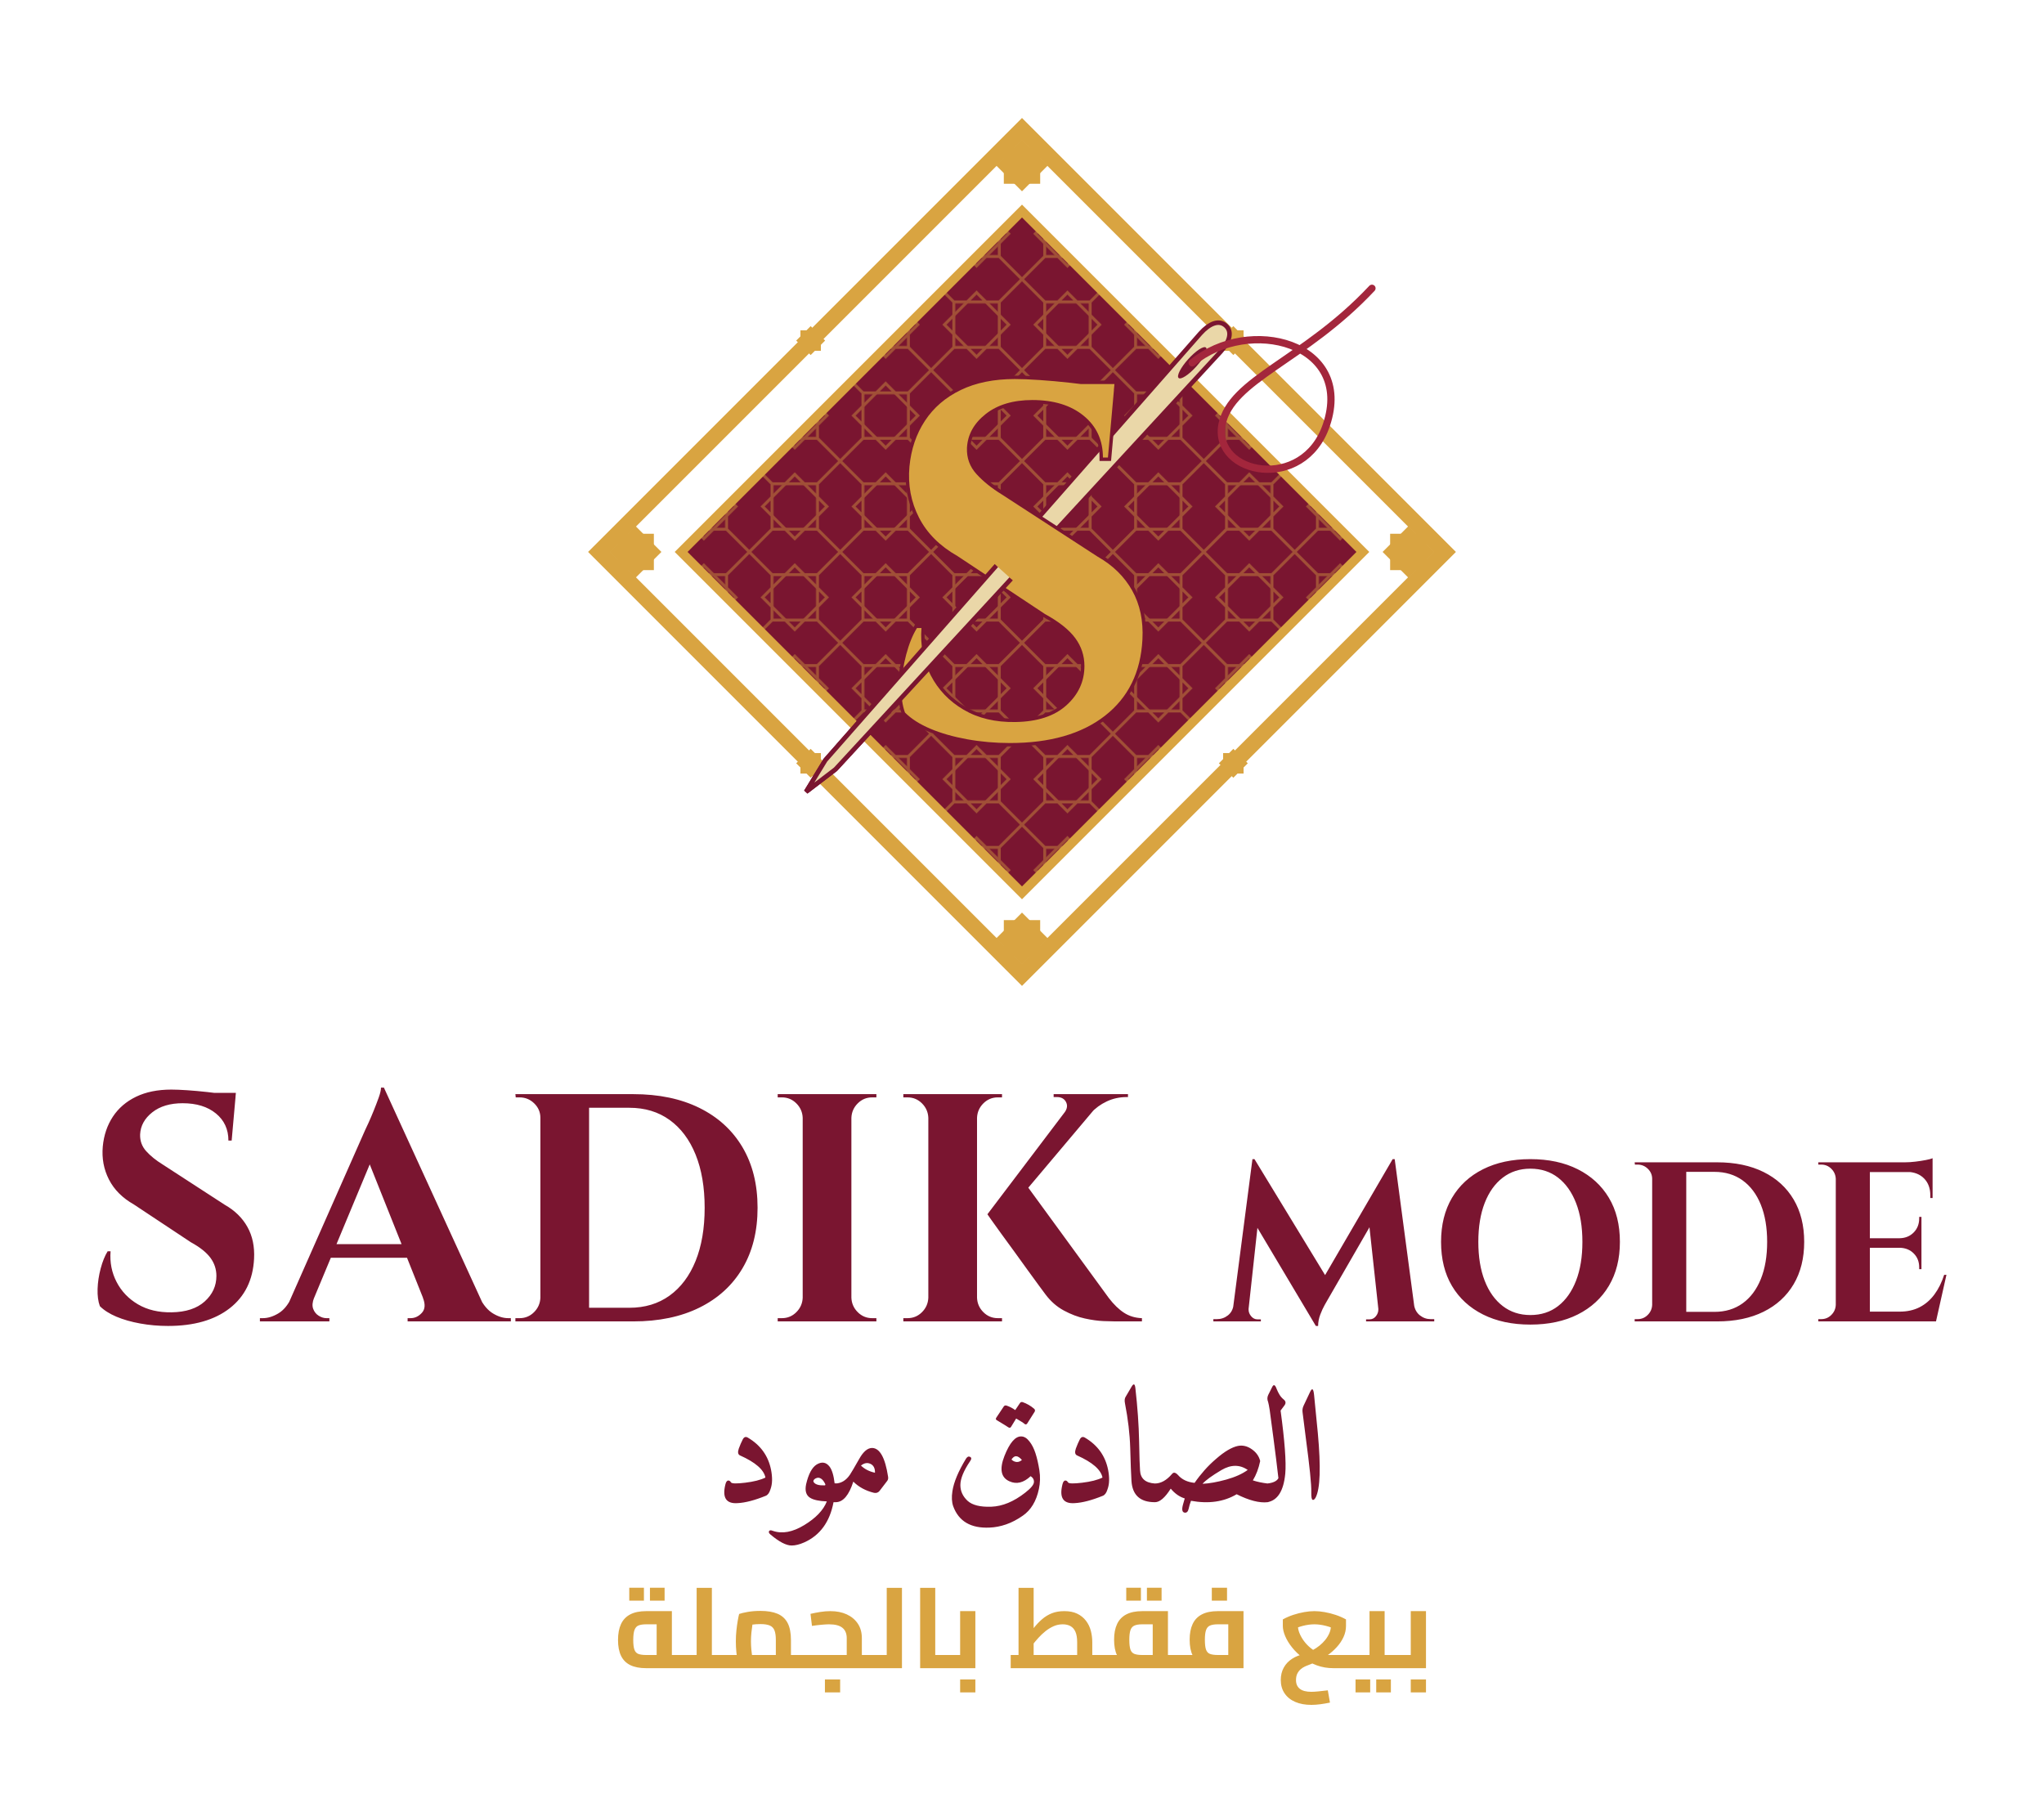
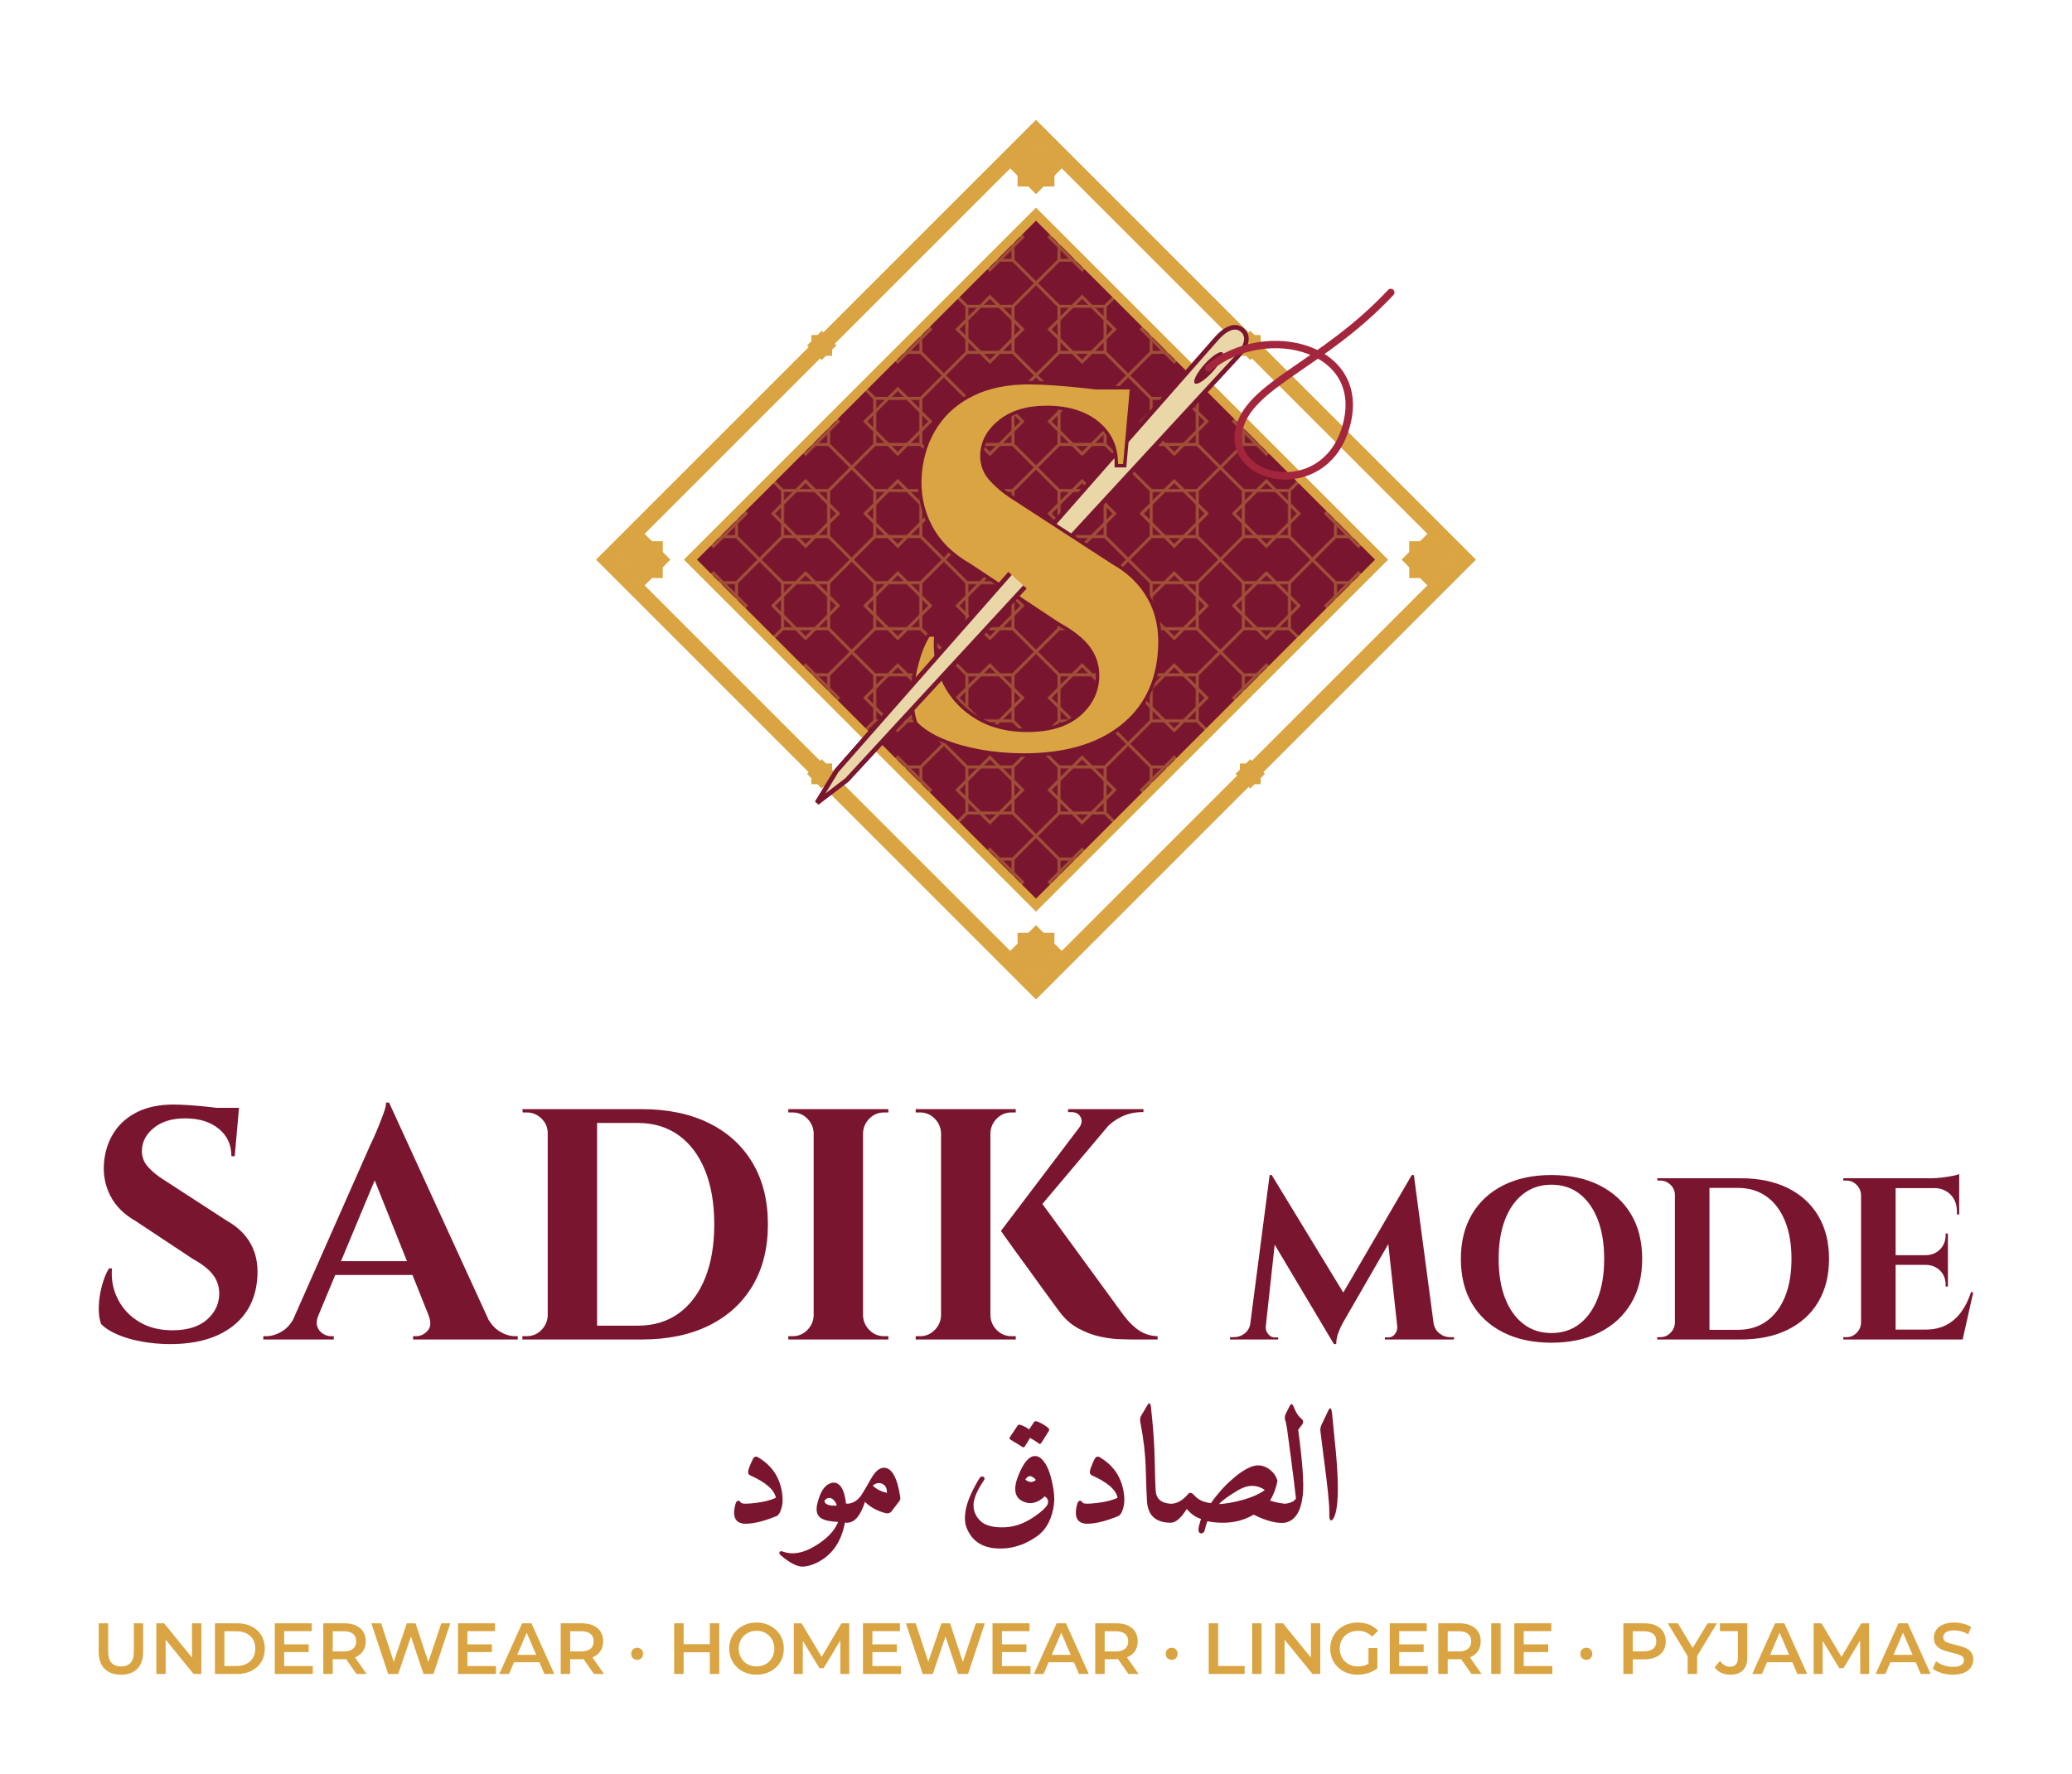
- <svg xmlns="http://www.w3.org/2000/svg" viewBox="0 0 1259.06 1110.23" width="1259" height="1110">
+ <svg xmlns="http://www.w3.org/2000/svg" viewBox="0 0 1259.06 1077.74" width="1259" height="1078">
  <g transform="translate(349.53,60.00) scale(1.4)">
    <defs>
      <pattern id="zsa0" width="40" height="40" patternUnits="userSpaceOnUse">
        <g fill="none" stroke="#D9A441" stroke-width="1.3" opacity=".4">
          <rect x="10" y="10" width="20" height="20" />
          <rect x="10" y="10" width="20" height="20" transform="rotate(45 20 20)" />
          <path d="M0 0 L10 10 M40 0 L30 10 M0 40 L10 30 M40 40 L30 30" />
        </g>
      </pattern>
      <clipPath id="csa0">
        <polygon points="200.0,50.0 350.0,200.0 200.0,350.0 50.0,200.0" />
      </clipPath>
    </defs>
    <polygon points="200.0,50.0 350.0,200.0 200.0,350.0 50.0,200.0" fill="#7A1530" />
    <rect width="400.0" height="400.0" fill="url(#zsa0)" clip-path="url(#csa0)" />
    <polygon points="200.0,14.0 386.0,200.0 200.0,386.0 14.0,200.0" fill="none" stroke="#D9A441" stroke-width="7" />
    <polygon points="200.0,50.0 350.0,200.0 200.0,350.0 50.0,200.0" fill="none" stroke="#D9A441" stroke-width="4" />
    <rect x="192.0" y="22.0" width="16.0" height="16.0" fill="#D9A441" />
    <rect x="192.0" y="22.0" width="16.0" height="16.0" fill="#D9A441" transform="rotate(45 200.0 30.0)" />
    <rect x="362.0" y="192.0" width="16.0" height="16.0" fill="#D9A441" />
    <rect x="362.0" y="192.0" width="16.0" height="16.0" fill="#D9A441" transform="rotate(45 370.0 200.0)" />
    <rect x="192.0" y="362.0" width="16.0" height="16.0" fill="#D9A441" />
    <rect x="192.0" y="362.0" width="16.0" height="16.0" fill="#D9A441" transform="rotate(45 200.0 370.0)" />
    <rect x="22.0" y="192.0" width="16.0" height="16.0" fill="#D9A441" />
    <rect x="22.0" y="192.0" width="16.0" height="16.0" fill="#D9A441" transform="rotate(45 30.0 200.0)" />
    <rect x="288.5" y="102.5" width="9.0" height="9.0" fill="#D9A441" />
    <rect x="288.5" y="102.5" width="9.0" height="9.0" fill="#D9A441" transform="rotate(45 293.0 107.0)" />
    <rect x="288.5" y="288.5" width="9.0" height="9.0" fill="#D9A441" />
    <rect x="288.5" y="288.5" width="9.0" height="9.0" fill="#D9A441" transform="rotate(45 293.0 293.0)" />
    <rect x="102.5" y="288.5" width="9.0" height="9.0" fill="#D9A441" />
    <rect x="102.5" y="288.5" width="9.0" height="9.0" fill="#D9A441" transform="rotate(45 107.0 293.0)" />
    <rect x="102.5" y="102.5" width="9.0" height="9.0" fill="#D9A441" />
    <rect x="102.5" y="102.5" width="9.0" height="9.0" fill="#D9A441" transform="rotate(45 107.0 107.0)" />
    <g transform="rotate(42 200.0 200.0)">
      <path d="M200 66 C204 66 206 70 206 76 L203 326 L200 342 L197 326 L194 76 C194 70 196 66 200 66 Z" fill="#EAD7A8" stroke="#7A1530" stroke-width="2" />
      <ellipse cx="200" cy="88" rx="2.4" ry="9" fill="#7A1530" />
    </g>
    <path fill="#D9A441" stroke="#7A1530" stroke-width="3" paint-order="stroke" d="M196.895 123.92Q201.295 123.92 207.785 124.36Q214.275 124.8 221.205 125.57Q228.135 126.34 233.305 127.11Q238.475 127.88 240.455 128.76L237.815 158.46H235.615Q235.615 147.02 227.145 140.09Q218.675 133.16 204.595 133.16Q191.835 133.16 184.025 139.32Q176.215 145.48 175.775 154.28Q175.555 160.88 179.955 165.72Q184.355 170.56 191.175 174.74L233.195 202.02Q243.315 207.74 248.485 216.98Q253.655 226.22 252.995 238.54Q251.895 260.1 236.495 272.09Q221.095 284.08 194.695 284.08Q185.015 284.08 175.885 282.43Q166.755 280.78 159.715 277.81Q152.675 274.84 148.495 270.66Q146.735 265.82 146.955 259.0Q147.175 252.18 149.045 245.14Q150.915 238.1 153.775 233.48H155.755Q154.875 244.7 159.825 254.27Q164.775 263.84 174.345 269.45Q183.915 275.06 197.115 274.84Q211.635 274.62 219.555 267.47Q227.475 260.32 227.475 250.2Q227.475 243.38 223.405 237.88Q219.335 232.38 210.095 227.32L171.595 201.8Q159.935 195.2 154.655 184.86Q149.375 174.52 150.475 162.42Q151.575 150.98 157.295 142.29Q163.015 133.6 173.025 128.76Q183.035 123.92 196.895 123.92ZM240.675 126.12 240.235 130.74H214.275V126.12Z" />
    <clipPath id="nsa0">
      <rect x="185" y="212" width="30" height="140" />
    </clipPath>
    <g transform="rotate(42 200.0 200.0)">
      <g clip-path="url(#nsa0)">
        <path d="M200 66 C204 66 206 70 206 76 L203 326 L200 342 L197 326 L194 76 C194 70 196 66 200 66 Z" fill="#EAD7A8" stroke="#7A1530" stroke-width="2" />
        <ellipse cx="200" cy="88" rx="2.4" ry="9" fill="#7A1530" />
      </g>
    </g>
    <path d="M274.9 116.8 C300 96 346 108 334 144 C324 174 284 166 288 144 C292 124 324 116 354 84" fill="none" stroke="#A3263C" stroke-width="3.2" stroke-linecap="round" />
  </g>
  <path fill="#7A1530" d="M105.422 671.2Q109.422 671.2 115.322 671.6Q121.222 672.0 127.522 672.7Q133.822 673.4 138.522 674.1Q143.222 674.8 145.022 675.6L142.622 702.6H140.622Q140.622 692.2 132.922 685.9Q125.222 679.6 112.422 679.6Q100.822 679.6 93.722 685.2Q86.622 690.8 86.222 698.8Q86.022 704.8 90.022 709.2Q94.022 713.6 100.222 717.4L138.422 742.2Q147.622 747.4 152.322 755.8Q157.022 764.2 156.422 775.4Q155.422 795.0 141.422 805.9Q127.422 816.8 103.422 816.8Q94.622 816.8 86.322 815.3Q78.022 813.8 71.622 811.1Q65.222 808.4 61.422 804.6Q59.822 800.2 60.022 794.0Q60.222 787.8 61.922 781.4Q63.622 775.0 66.222 770.8H68.022Q67.222 781.0 71.722 789.7Q76.222 798.4 84.922 803.5Q93.622 808.6 105.622 808.4Q118.822 808.2 126.022 801.7Q133.222 795.2 133.222 786.0Q133.222 779.8 129.522 774.8Q125.822 769.8 117.422 765.2L82.422 742.0Q71.822 736.0 67.022 726.6Q62.222 717.2 63.222 706.2Q64.222 695.8 69.422 687.9Q74.622 680.0 83.722 675.6Q92.822 671.2 105.422 671.2ZM145.222 673.2 144.822 677.4H121.222V673.2ZM236.422 670.0 301.822 812.8H265.822L224.222 708.6ZM193.422 799.4Q191.822 803.4 192.822 806.2Q193.822 809.0 196.222 810.5Q198.622 812.0 201.022 812.0H202.822V814.0H160.022V812.0Q160.022 812.0 160.922 812.0Q161.822 812.0 161.822 812.0Q166.422 812.0 171.322 809.1Q176.222 806.2 179.422 799.4ZM236.422 670.0 237.222 694.4 187.622 813.4H173.022L224.822 696.2Q225.422 695.0 226.922 691.7Q228.422 688.4 230.122 684.2Q231.822 680.0 233.222 676.1Q234.622 672.2 234.622 670.0ZM257.422 766.4V774.8H198.622V766.4ZM260.422 799.4H295.422Q298.822 806.2 303.622 809.1Q308.422 812.0 313.022 812.0Q313.022 812.0 313.822 812.0Q314.622 812.0 314.622 812.0V814.0H251.022V812.0H252.822Q256.822 812.0 259.822 808.7Q262.822 805.4 260.422 799.4ZM390.022 674.0Q413.622 674.0 430.822 682.5Q448.022 691.0 457.322 706.7Q466.622 722.4 466.622 744.0Q466.622 765.6 457.322 781.3Q448.022 797.0 430.822 805.5Q413.622 814.0 390.022 814.0H342.422L342.222 805.6Q348.022 805.6 354.322 805.6Q360.622 805.6 366.622 805.6Q372.622 805.6 377.322 805.6Q382.022 805.6 384.822 805.6Q387.622 805.6 387.622 805.6Q402.022 805.6 412.422 798.1Q422.822 790.6 428.422 776.8Q434.022 763.0 434.022 744.0Q434.022 725.0 428.422 711.2Q422.822 697.4 412.422 689.9Q402.022 682.4 387.622 682.4Q387.622 682.4 384.722 682.4Q381.822 682.4 376.822 682.4Q371.822 682.4 365.622 682.4Q359.422 682.4 352.822 682.4Q346.222 682.4 340.222 682.4V674.0ZM362.822 674.0V814.0H332.822V674.0ZM333.422 799.4V814.0H317.422V812.0Q317.422 812.0 318.722 812.0Q320.022 812.0 320.022 812.0Q325.222 812.0 328.922 808.3Q332.622 804.6 332.822 799.4ZM333.422 688.6H332.822Q332.822 683.4 329.022 679.7Q325.222 676.0 320.022 676.0Q320.022 676.0 318.822 676.0Q317.622 676.0 317.622 676.0L317.422 674.0H333.422ZM524.422 674.0V814.0H494.422V674.0ZM495.022 799.4V814.0H479.022V812.0Q479.022 812.0 480.322 812.0Q481.622 812.0 481.622 812.0Q486.822 812.0 490.522 808.3Q494.222 804.6 494.422 799.4ZM495.022 688.6H494.422Q494.222 683.4 490.522 679.7Q486.822 676.0 481.622 676.0Q481.622 676.0 480.322 676.0Q479.022 676.0 479.022 676.0V674.0H495.022ZM523.822 799.4H524.422Q524.622 804.6 528.322 808.3Q532.022 812.0 537.222 812.0Q537.222 812.0 538.422 812.0Q539.622 812.0 539.822 812.0V814.0H523.822ZM523.822 688.6V674.0H539.822V676.0Q539.622 676.0 538.422 676.0Q537.222 676.0 537.222 676.0Q532.022 676.0 528.322 679.7Q524.622 683.4 524.422 688.6ZM630.622 727.8 683.022 799.6Q687.622 805.6 692.422 808.7Q697.222 811.8 703.422 812.0V814.0H687.022Q684.822 814.0 679.722 813.8Q674.622 813.6 668.222 812.2Q661.822 810.8 655.322 807.3Q648.822 803.8 644.022 797.4Q643.022 796.0 640.022 792.0Q637.022 788.0 633.022 782.4Q629.022 776.8 624.722 770.9Q620.422 765.0 616.622 759.8Q612.822 754.6 610.522 751.3Q608.222 748.0 608.222 748.0ZM680.822 675.4 620.622 746.8 608.222 748.0 663.222 675.4ZM694.822 674.0V675.8H694.022Q687.422 675.8 681.722 678.5Q676.022 681.2 672.022 685.6L655.822 685.2Q658.222 681.8 656.622 678.8Q655.022 675.8 651.022 675.8H649.022V674.0H694.022ZM601.822 674.0V814.0H571.822V674.0ZM572.422 799.4V814.0H556.422V812.0Q556.622 812.0 557.722 812.0Q558.822 812.0 559.022 812.0Q564.222 812.0 567.922 808.3Q571.622 804.6 571.822 799.4ZM572.422 688.6H571.822Q571.622 683.4 567.922 679.7Q564.222 676.0 559.022 676.0Q558.822 676.0 557.722 676.0Q556.622 676.0 556.422 676.0V674.0H572.422ZM601.222 799.4H601.822Q602.022 804.6 605.722 808.3Q609.422 812.0 614.622 812.0Q614.822 812.0 615.922 812.0Q617.022 812.0 617.222 812.0V814.0H601.222ZM601.222 688.6V674.0H617.222V676.0Q617.022 676.0 615.922 676.0Q614.822 676.0 614.622 676.0Q609.422 676.0 605.722 679.7Q602.022 683.4 601.822 688.6Z" />
  <path fill="#7A1530" d="M857.882 714.04 859.002 729.3 817.422 801.4Q817.422 801.4 816.022 803.85Q814.622 806.3 813.292 809.8Q811.962 813.3 811.962 816.8H810.562L805.102 804.62ZM762.962 803.78V814H747.422V812.6Q747.562 812.6 748.612 812.6Q749.662 812.6 749.662 812.6Q753.442 812.6 756.382 810.29Q759.322 807.98 759.882 803.78ZM769.122 806.02Q769.122 806.16 769.122 806.3Q769.122 806.44 769.122 806.72Q769.122 808.96 770.732 810.85Q772.342 812.74 774.582 812.74H776.682V814H768.142V806.02ZM771.502 714.04H772.762L777.662 728.04L768.282 814H758.482ZM772.762 714.04 818.542 789.22 810.562 816.8 769.122 747.22ZM859.142 714.04 872.442 814H849.902L842.902 749.6L857.882 714.04ZM868.102 803.78H871.042Q871.742 807.98 874.682 810.29Q877.622 812.6 881.262 812.6Q881.262 812.6 882.382 812.6Q883.502 812.6 883.502 812.6V814H868.102ZM849.062 806.02H850.042V814H841.502V812.74H843.602Q845.982 812.74 847.522 810.85Q849.062 808.96 849.062 806.72Q849.062 806.44 849.062 806.3Q849.062 806.16 849.062 806.02ZM942.722 714.04Q959.522 714.04 971.912 720.27Q984.302 726.5 991.092 737.84Q997.882 749.18 997.882 765Q997.882 780.68 991.092 792.09Q984.302 803.5 971.912 809.73Q959.522 815.96 942.722 815.96Q925.922 815.96 913.532 809.73Q901.142 803.5 894.422 792.16Q887.702 780.82 887.702 765Q887.702 749.32 894.422 737.91Q901.142 726.5 913.532 720.27Q925.922 714.04 942.722 714.04ZM942.722 810.08Q952.662 810.08 959.802 804.55Q966.942 799.02 970.862 788.94Q974.782 778.86 974.782 765Q974.782 751.14 970.862 741.06Q966.942 730.98 959.802 725.45Q952.662 719.92 942.722 719.92Q932.922 719.92 925.712 725.45Q918.502 730.98 914.582 741.06Q910.662 751.14 910.662 765Q910.662 778.86 914.582 788.94Q918.502 799.02 925.712 804.55Q932.922 810.08 942.722 810.08ZM1057.802 716Q1074.322 716 1086.362 721.95Q1098.402 727.9 1104.912 738.89Q1111.422 749.88 1111.422 765Q1111.422 780.12 1104.912 791.11Q1098.402 802.1 1086.362 808.05Q1074.322 814 1057.802 814H1024.482L1024.342 808.12Q1028.402 808.12 1032.812 808.12Q1037.222 808.12 1041.422 808.12Q1045.622 808.12 1048.912 808.12Q1052.202 808.12 1054.162 808.12Q1056.122 808.12 1056.122 808.12Q1066.202 808.12 1073.482 802.87Q1080.762 797.62 1084.682 787.96Q1088.602 778.3 1088.602 765Q1088.602 751.7 1084.682 742.04Q1080.762 732.38 1073.482 727.13Q1066.202 721.88 1056.122 721.88Q1056.122 721.88 1054.092 721.88Q1052.062 721.88 1048.562 721.88Q1045.062 721.88 1040.722 721.88Q1036.382 721.88 1031.762 721.88Q1027.142 721.88 1022.942 721.88V716ZM1038.762 716V814H1017.762V716ZM1018.182 803.78V814H1006.982V812.6Q1006.982 812.6 1007.892 812.6Q1008.802 812.6 1008.802 812.6Q1012.442 812.6 1015.032 810.01Q1017.622 807.42 1017.762 803.78ZM1018.182 726.22H1017.762Q1017.762 722.58 1015.102 719.99Q1012.442 717.4 1008.802 717.4Q1008.802 717.4 1007.962 717.4Q1007.122 717.4 1007.122 717.4L1006.982 716H1018.182ZM1151.882 716V814H1130.882V716ZM1188.842 807.98 1192.202 814H1151.462V807.98ZM1183.662 762.76V768.64H1151.462V762.76ZM1190.522 716V722.02H1151.462V716ZM1199.062 785.3 1192.622 814H1165.182L1170.222 807.98Q1177.222 807.98 1182.542 805.25Q1187.862 802.52 1191.642 797.41Q1195.422 792.3 1197.662 785.3ZM1183.662 768.36V781.8H1182.262V780.68Q1182.262 775.5 1178.902 772.14Q1175.542 768.78 1170.362 768.64V768.36ZM1183.662 749.6V763.04H1170.362V762.76Q1175.542 762.62 1178.902 759.19Q1182.262 755.76 1182.262 750.58V749.6ZM1190.522 721.6V737.98H1189.122V736.3Q1189.122 729.86 1185.272 725.94Q1181.422 722.02 1174.842 721.88V721.6ZM1190.522 713.48V717.54L1173.442 716Q1176.522 716 1179.952 715.58Q1183.382 715.16 1186.322 714.6Q1189.262 714.04 1190.522 713.48ZM1131.302 803.78V814H1120.102V812.6Q1120.102 812.6 1121.012 812.6Q1121.922 812.6 1121.922 812.6Q1125.562 812.6 1128.152 810.01Q1130.742 807.42 1130.882 803.78ZM1131.302 726.22H1130.882Q1130.742 722.58 1128.152 719.99Q1125.562 717.4 1121.922 717.4Q1121.922 717.4 1121.012 717.4Q1120.102 717.4 1120.102 717.4V716H1131.302Z" />
  <path fill="#7A1530" d="M455.819 896.567Q453.899 895.703 455.051 892.343Q455.627 890.711 456.251 889.319Q456.875 887.927 457.451 886.775Q458.603 884.471 460.523 885.527Q472.331 892.439 474.923 905.399Q475.595 908.855 475.547 911.879Q475.499 914.903 474.539 917.495Q473.579 920.663 471.659 921.431Q461.483 925.559 454.379 925.943Q443.723 926.711 446.795 914.423Q447.371 912.023 448.619 912.023Q449.579 912.023 450.251 913.175Q451.019 914.327 458.987 913.367Q466.955 912.407 471.467 910.199Q470.027 902.903 455.819 896.567ZM513.419 925.367Q509.963 943.607 495.371 950.135Q491.051 952.055 487.595 952.055Q482.603 952.055 474.635 945.335Q473.195 944.183 473.675 943.223Q474.155 942.263 476.075 943.031Q484.619 946.007 495.371 939.479Q506.123 932.951 509.291 924.887Q502.091 924.599 499.019 922.679Q495.275 920.375 496.523 914.327Q498.731 904.823 503.051 902.135Q507.755 899.351 510.923 903.383Q513.227 906.359 514.091 913.751Q517.547 913.559 518.027 917.207Q518.315 919.703 517.643 922.391Q516.971 925.175 515.051 925.367ZM508.331 914.231Q506.411 910.199 503.723 910.295Q502.187 910.583 501.419 911.447Q500.651 912.407 501.323 913.175Q502.859 915.191 507.947 914.999Q508.523 914.999 508.331 914.231ZM537.227 891.959Q544.331 892.151 547.019 909.623Q547.307 911.255 546.443 912.311L541.739 918.455Q540.491 919.991 538.379 919.607Q530.603 917.687 525.611 912.695Q521.579 925.271 514.859 925.367Q512.939 925.367 512.075 922.583Q511.211 919.799 511.211 917.495Q511.211 915.191 513.227 914.231Q513.611 914.039 514.043 913.943Q514.475 913.847 514.859 913.847Q520.043 913.559 523.499 908.471Q523.979 907.703 525.467 905.255Q526.955 902.807 529.259 898.679Q533.003 891.959 537.227 891.959ZM530.315 902.807Q533.675 906.071 538.955 907.223Q539.051 903.095 536.171 901.751Q533.291 900.407 530.315 902.807ZM629.003 884.855Q631.787 884.855 634.187 888.023Q636.395 890.807 637.835 895.223Q639.275 899.639 640.235 905.687Q640.715 908.663 640.619 911.591Q640.523 914.519 639.947 917.207Q637.547 928.535 629.963 933.719Q624.875 937.271 619.739 939.047Q614.603 940.823 609.515 941.015Q592.235 941.783 587.147 927.863Q585.803 924.023 586.667 918.551Q587.915 910.295 595.019 898.583Q596.171 896.759 597.515 897.431Q598.955 898.103 597.611 900.023Q591.563 908.951 591.563 914.807Q591.563 920.375 595.979 924.503Q600.395 928.535 610.667 928.151Q620.939 927.767 631.499 919.511Q636.683 915.479 636.875 913.079Q637.067 910.775 634.859 909.335Q628.331 915.479 621.803 912.503Q613.931 909.047 618.731 896.855Q623.531 884.759 629.003 884.855ZM629.483 899.351Q627.467 897.047 625.835 897.047Q624.395 897.047 623.051 899.063Q624.299 900.407 626.219 900.599Q627.947 900.695 629.483 899.351ZM628.331 864.215Q628.907 863.447 629.963 863.735Q631.883 864.407 633.707 865.463Q635.531 866.519 637.067 867.863Q637.835 868.631 637.355 869.591L632.747 876.887Q631.979 877.943 631.019 877.079Q630.635 876.695 629.339 875.879Q628.043 875.063 625.931 873.815L622.763 878.999Q622.091 879.959 621.035 879.191Q620.555 878.807 618.779 877.751Q617.003 876.695 614.027 874.871Q612.971 874.295 613.739 873.239L618.347 866.327Q618.923 865.559 619.979 865.847Q622.859 866.807 625.355 868.631ZM663.467 896.567Q661.547 895.703 662.699 892.343Q663.275 890.711 663.899 889.319Q664.523 887.927 665.099 886.775Q666.251 884.471 668.171 885.527Q679.979 892.439 682.571 905.399Q683.243 908.855 683.195 911.879Q683.147 914.903 682.187 917.495Q681.227 920.663 679.307 921.431Q669.131 925.559 662.027 925.943Q651.371 926.711 654.443 914.423Q655.019 912.023 656.267 912.023Q657.227 912.023 657.899 913.175Q658.667 914.327 666.635 913.367Q674.603 912.407 679.115 910.199Q677.675 902.903 663.467 896.567ZM696.971 854.327Q698.891 850.967 699.371 854.999Q701.387 872.855 701.675 887.639Q701.963 902.615 702.251 905.783Q702.635 913.271 711.371 913.847Q714.347 914.039 714.731 916.727Q714.827 917.207 714.779 918.119Q714.731 919.031 714.539 920.279Q714.155 922.583 713.483 924.023Q712.907 925.367 711.371 925.367Q697.835 925.367 696.971 912.311Q696.779 909.335 696.587 904.247Q696.395 899.159 696.203 892.055Q696.011 885.527 695.195 878.615Q694.379 871.703 692.939 864.311Q692.459 861.815 693.419 860.375ZM733.643 924.503Q732.683 927.095 732.203 929.399Q731.627 932.087 729.707 931.799Q727.403 931.415 728.747 926.711Q729.227 924.887 729.515 924.023Q729.803 923.159 729.803 923.063Q727.307 922.295 725.147 920.759Q722.987 919.223 721.163 917.015Q715.883 925.367 711.467 925.367Q709.259 925.367 708.395 922.775Q706.667 917.207 709.739 914.327Q710.219 913.847 711.371 913.847Q716.939 913.847 721.931 907.991Q722.699 907.031 723.563 907.223Q724.523 907.415 725.675 908.663Q729.227 912.791 735.851 913.463Q738.635 909.431 741.947 905.687Q745.259 901.943 749.099 898.679Q756.779 891.959 762.539 890.711Q766.955 889.847 771.083 892.727Q775.211 895.607 776.267 900.023Q774.827 906.935 771.755 911.927Q773.771 912.599 776.075 913.079Q778.379 913.559 780.779 913.847Q782.795 913.943 783.275 918.263Q783.659 922.679 782.699 924.119Q781.931 925.271 780.875 925.367Q773.291 926.231 761.771 920.471Q749.963 927.479 733.643 924.503ZM768.587 905.495Q761.195 900.407 752.363 905.591Q743.627 910.775 740.747 914.039Q746.987 913.751 755.339 911.447Q763.595 909.143 768.587 905.495ZM788.843 868.919Q792.683 897.239 791.723 907.799Q790.187 923.735 780.683 925.367Q778.283 925.751 777.995 922.391Q777.899 921.335 777.851 920.039Q777.803 918.743 777.899 917.207Q778.091 914.135 780.683 913.847Q786.059 913.271 787.499 910.583Q787.403 909.431 786.107 898.919Q784.811 888.407 782.123 868.535Q781.835 866.711 781.595 865.511Q781.355 864.311 781.163 863.639Q780.203 861.335 781.259 859.223L783.659 854.423Q785.003 851.639 786.443 855.671Q787.211 857.591 788.219 859.223Q789.227 860.855 790.763 862.103Q792.779 863.735 791.147 865.847ZM806.987 857.495Q808.907 853.367 809.483 859.415L811.787 882.839Q814.667 914.327 810.443 922.487Q809.483 924.215 808.619 923.927Q807.659 923.639 807.755 919.319Q807.851 915.671 806.987 907.271Q806.123 898.871 804.395 885.911L802.379 869.975Q802.091 867.959 802.955 866.039Z" />
-   <path fill="#D9A441" d="M398.006 1027.615Q392.056 1027.615 388.206 1025.725Q384.356 1023.835 382.501 1019.985Q380.646 1016.135 380.646 1010.255Q380.646 1004.375 382.501 1000.42Q384.356 996.465 388.206 994.47Q392.056 992.475 398.006 992.475H413.826V1023.205H404.446V998.565L406.756 1000.595H398.006Q395.136 1000.595 393.386 1001.26Q391.636 1001.925 390.831 1003.99Q390.026 1006.055 390.026 1010.255Q390.026 1014.245 390.761 1016.24Q391.496 1018.235 393.246 1018.865Q394.996 1019.495 398.006 1019.495H421.176V1027.615ZM421.176 1027.615V1019.495Q421.596 1019.495 421.841 1019.775Q422.086 1020.055 422.261 1020.615Q422.436 1021.175 422.506 1021.91Q422.576 1022.645 422.576 1023.555Q422.576 1024.465 422.506 1025.235Q422.436 1026.005 422.261 1026.53Q422.086 1027.055 421.841 1027.335Q421.596 1027.615 421.176 1027.615ZM387.576 986.035V978.055H396.606V986.035ZM400.316 986.035V978.055H409.346V986.035ZM438.466 1027.615V1019.495H445.816V1027.615ZM421.176 1027.615Q420.756 1027.615 420.511 1027.335Q420.266 1027.055 420.091 1026.53Q419.916 1026.005 419.846 1025.235Q419.776 1024.465 419.776 1023.555Q419.776 1022.295 419.916 1021.42Q420.056 1020.545 420.371 1020.02Q420.686 1019.495 421.176 1019.495ZM429.086 1027.615V978.125H438.466V1027.615ZM421.176 1027.615V1019.495H429.086V1027.615ZM445.816 1027.615V1019.495Q446.236 1019.495 446.516 1019.775Q446.796 1020.055 446.936 1020.615Q447.076 1021.175 447.146 1021.91Q447.216 1022.645 447.216 1023.555Q447.216 1024.465 447.146 1025.235Q447.076 1026.005 446.936 1026.53Q446.796 1027.055 446.516 1027.335Q446.236 1027.615 445.816 1027.615ZM487.186 1027.615V1019.495H494.606V1027.615ZM445.816 1027.615Q445.396 1027.615 445.151 1027.335Q444.906 1027.055 444.731 1026.53Q444.556 1026.005 444.486 1025.235Q444.416 1024.465 444.416 1023.555Q444.416 1022.295 444.556 1021.42Q444.696 1020.545 445.011 1020.02Q445.326 1019.495 445.816 1019.495ZM445.816 1027.615V1019.495H482.146L477.876 1023.135V1010.255Q477.876 1006.475 477.036 1004.34Q476.196 1002.205 474.131 1001.33Q472.066 1000.455 468.426 1000.455Q465.556 1000.455 462.791 1000.84Q460.026 1001.225 458.486 1001.855L464.296 996.395Q463.876 998.005 463.491 1000.455Q463.106 1002.905 462.826 1005.67Q462.546 1008.435 462.546 1011.095Q462.546 1013.545 462.791 1016.205Q463.036 1018.865 463.351 1020.895Q463.666 1022.925 463.876 1023.695L454.986 1026.145Q454.706 1025.165 454.286 1022.925Q453.866 1020.685 453.551 1017.605Q453.236 1014.525 453.236 1011.095Q453.236 1007.595 453.586 1004.34Q453.936 1001.085 454.391 998.46Q454.846 995.835 455.266 994.225Q456.946 993.595 460.516 992.965Q464.086 992.335 468.426 992.335Q474.726 992.335 478.891 994.085Q483.056 995.835 485.121 999.755Q487.186 1003.675 487.186 1010.325V1027.615ZM494.606 1027.615V1019.495Q494.956 1019.495 495.236 1019.775Q495.516 1020.055 495.656 1020.615Q495.796 1021.175 495.901 1021.91Q496.006 1022.645 496.006 1023.555Q496.006 1024.465 495.901 1025.235Q495.796 1026.005 495.656 1026.53Q495.516 1027.055 495.236 1027.335Q494.956 1027.615 494.606 1027.615ZM530.866 1027.615V1019.495H538.286V1027.615ZM494.606 1027.615Q494.186 1027.615 493.941 1027.335Q493.696 1027.055 493.521 1026.53Q493.346 1026.005 493.276 1025.235Q493.206 1024.465 493.206 1023.555Q493.206 1022.295 493.346 1021.42Q493.486 1020.545 493.801 1020.02Q494.116 1019.495 494.606 1019.495ZM494.606 1027.615V1019.495H524.706L521.556 1022.085V1009.135Q521.556 1004.935 518.931 1002.765Q516.306 1000.595 510.636 1000.595Q509.026 1000.595 506.226 1000.84Q503.426 1001.085 500.136 1001.575L499.226 994.155Q502.236 993.455 505.351 992.965Q508.466 992.475 511.476 992.475Q517.216 992.475 521.556 994.47Q525.896 996.465 528.381 1000.175Q530.866 1003.885 530.866 1009.135V1027.615ZM538.286 1027.615V1019.495Q538.636 1019.495 538.916 1019.775Q539.196 1020.055 539.336 1020.615Q539.476 1021.175 539.581 1021.91Q539.686 1022.645 539.686 1023.555Q539.686 1024.465 539.581 1025.235Q539.476 1026.005 539.336 1026.53Q539.196 1027.055 538.916 1027.335Q538.636 1027.615 538.286 1027.615ZM508.116 1042.525V1034.545H517.496V1042.525ZM546.196 1027.615V978.125H555.576V1027.615ZM538.286 1027.615V1019.495H546.196V1027.615ZM538.286 1027.615Q537.866 1027.615 537.621 1027.335Q537.376 1027.055 537.201 1026.53Q537.026 1026.005 536.956 1025.235Q536.886 1024.465 536.886 1023.555Q536.886 1022.295 537.026 1021.42Q537.166 1020.545 537.481 1020.02Q537.796 1019.495 538.286 1019.495ZM576.086 1027.615V1019.495H584.066V1027.615ZM566.776 1027.615V978.125H576.086V1027.615ZM584.066 1027.615V1019.495Q584.486 1019.495 584.731 1019.775Q584.976 1020.055 585.151 1020.615Q585.326 1021.175 585.396 1021.91Q585.466 1022.645 585.466 1023.555Q585.466 1024.465 585.396 1025.235Q585.326 1026.005 585.151 1026.53Q584.976 1027.055 584.731 1027.335Q584.486 1027.615 584.066 1027.615ZM584.066 1027.615V1019.495H596.876L591.416 1024.045V992.475H600.796V1027.615ZM584.066 1027.615Q583.646 1027.615 583.401 1027.335Q583.156 1027.055 582.981 1026.53Q582.806 1026.005 582.736 1025.235Q582.666 1024.465 582.666 1023.555Q582.666 1022.295 582.806 1021.42Q582.946 1020.545 583.261 1020.02Q583.576 1019.495 584.066 1019.495ZM591.416 1042.525V1034.545H600.796V1042.525ZM672.826 1027.615V1019.495H680.246V1027.615ZM622.566 1027.615V1019.495H671.426L663.516 1026.355V1011.655Q663.516 1007.665 662.466 1005.25Q661.416 1002.835 659.421 1001.715Q657.426 1000.595 654.626 1000.595Q651.616 1000.595 648.956 1001.785Q646.296 1002.975 643.951 1004.865Q641.606 1006.755 639.646 1008.925Q637.686 1011.095 636.146 1013.09Q634.606 1015.085 633.486 1016.485L631.386 1009.695Q634.256 1006.055 636.741 1002.905Q639.226 999.755 641.956 997.41Q644.686 995.065 647.976 993.77Q651.266 992.475 655.606 992.475Q660.296 992.475 663.551 994.05Q666.806 995.625 668.906 998.355Q671.006 1001.085 671.916 1004.515Q672.826 1007.945 672.826 1011.655V1027.615ZM627.396 1019.495V978.125H636.706V1019.495ZM680.246 1027.615V1019.495Q680.666 1019.495 680.946 1019.775Q681.226 1020.055 681.366 1020.615Q681.506 1021.175 681.576 1021.91Q681.646 1022.645 681.646 1023.555Q681.646 1024.465 681.576 1025.235Q681.506 1026.005 681.366 1026.53Q681.226 1027.055 680.946 1027.335Q680.666 1027.615 680.246 1027.615ZM719.446 1027.615V1019.495H726.796V1027.615ZM680.246 1027.615Q679.826 1027.615 679.581 1027.335Q679.336 1027.055 679.161 1026.53Q678.986 1026.005 678.916 1025.235Q678.846 1024.465 678.846 1023.555Q678.846 1022.295 678.986 1021.42Q679.126 1020.545 679.441 1020.02Q679.756 1019.495 680.246 1019.495ZM680.246 1027.615V1019.495H712.936L710.066 1021.945V998.565L712.446 1000.595H703.626Q700.546 1000.595 698.796 1001.365Q697.046 1002.135 696.346 1004.2Q695.646 1006.265 695.646 1010.045Q695.646 1014.175 696.346 1016.17Q697.046 1018.165 698.796 1018.83Q700.546 1019.495 703.626 1019.495V1026.775Q697.676 1026.775 693.826 1025.095Q689.976 1023.415 688.121 1019.74Q686.266 1016.065 686.266 1010.045Q686.266 1004.305 688.121 1000.385Q689.976 996.465 693.826 994.47Q697.676 992.475 703.626 992.475H719.446V1027.615ZM726.796 1027.615V1019.495Q727.216 1019.495 727.496 1019.775Q727.776 1020.055 727.916 1020.615Q728.056 1021.175 728.126 1021.91Q728.196 1022.645 728.196 1023.555Q728.196 1024.465 728.126 1025.235Q728.056 1026.005 727.916 1026.53Q727.776 1027.055 727.496 1027.335Q727.216 1027.615 726.796 1027.615ZM693.756 986.035V978.055H702.786V986.035ZM706.496 986.035V978.055H715.526V986.035ZM726.796 1027.615V1019.495H759.486L756.616 1021.945V998.565L758.996 1000.595H750.176Q747.096 1000.595 745.346 1001.365Q743.596 1002.135 742.896 1004.2Q742.196 1006.265 742.196 1010.045Q742.196 1014.175 742.896 1016.17Q743.596 1018.165 745.346 1018.83Q747.096 1019.495 750.176 1019.495V1026.775Q744.226 1026.775 740.376 1025.095Q736.526 1023.415 734.671 1019.74Q732.816 1016.065 732.816 1010.045Q732.816 1004.305 734.671 1000.385Q736.526 996.465 740.376 994.47Q744.226 992.475 750.176 992.475H765.996V1027.615ZM726.796 1027.615Q726.376 1027.615 726.131 1027.335Q725.886 1027.055 725.711 1026.53Q725.536 1026.005 725.466 1025.235Q725.396 1024.465 725.396 1023.555Q725.396 1022.295 725.536 1021.42Q725.676 1020.545 725.991 1020.02Q726.306 1019.495 726.796 1019.495ZM746.466 986.035V978.055H755.846V986.035ZM817.936 1041.265 819.266 1048.825Q816.116 1049.455 813.281 1049.84Q810.446 1050.225 807.786 1050.225Q802.116 1050.225 797.881 1048.405Q793.646 1046.585 791.301 1043.12Q788.956 1039.655 788.956 1034.895Q788.956 1030.625 790.776 1027.3Q792.596 1023.975 795.956 1021.805Q799.316 1019.635 803.726 1018.865L804.496 1018.305Q806.526 1017.605 808.696 1016.45Q810.866 1015.295 812.861 1013.685Q814.856 1012.075 816.396 1010.15Q817.936 1008.225 818.881 1006.055Q819.826 1003.885 819.826 1001.575V997.095L824.306 1004.515Q820.666 1002.555 816.851 1001.575Q813.036 1000.595 809.676 1000.595Q806.246 1000.595 802.466 1001.575Q798.686 1002.555 795.046 1004.515L799.526 997.095V1001.575Q799.526 1003.745 800.541 1006.195Q801.556 1008.645 803.306 1010.99Q805.056 1013.335 807.436 1015.26Q809.816 1017.185 812.616 1018.34Q815.416 1019.495 818.356 1019.495H832.496V1027.615H821.366Q815.906 1027.615 811.146 1025.865Q806.386 1024.115 802.536 1021.21Q798.686 1018.305 795.921 1014.84Q793.156 1011.375 791.686 1007.91Q790.216 1004.445 790.216 1001.575V997.585Q793.226 995.905 796.621 994.785Q800.016 993.665 803.376 993.07Q806.736 992.475 809.676 992.475Q812.616 992.475 815.976 993.07Q819.336 993.665 822.731 994.785Q826.126 995.905 829.136 997.585V1001.575Q829.136 1005.145 827.596 1008.47Q826.056 1011.795 823.431 1014.665Q820.806 1017.535 817.516 1019.845Q814.226 1022.155 810.726 1023.695Q810.166 1023.975 809.116 1024.43Q808.066 1024.885 806.911 1025.34Q805.756 1025.795 804.916 1026.11Q804.076 1026.425 803.866 1026.565Q802.466 1027.195 801.206 1028.28Q799.946 1029.365 799.141 1030.975Q798.336 1032.585 798.336 1034.965Q798.336 1038.465 800.681 1040.32Q803.026 1042.175 807.786 1042.175Q809.466 1042.175 811.951 1041.93Q814.436 1041.685 817.936 1041.265ZM832.496 1027.615V1019.495Q832.916 1019.495 833.161 1019.775Q833.406 1020.055 833.581 1020.615Q833.756 1021.175 833.826 1021.91Q833.896 1022.645 833.896 1023.555Q833.896 1024.465 833.826 1025.235Q833.756 1026.005 833.581 1026.53Q833.406 1027.055 833.161 1027.335Q832.916 1027.615 832.496 1027.615ZM852.936 1027.615V1019.495H861.686V1027.615ZM861.686 1027.615V1019.495Q862.036 1019.495 862.316 1019.775Q862.596 1020.055 862.736 1020.615Q862.876 1021.175 862.981 1021.91Q863.086 1022.645 863.086 1023.555Q863.086 1024.465 862.981 1025.235Q862.876 1026.005 862.736 1026.53Q862.596 1027.055 862.351 1027.335Q862.106 1027.615 861.686 1027.615ZM832.496 1027.615Q832.076 1027.615 831.831 1027.335Q831.586 1027.055 831.411 1026.53Q831.236 1026.005 831.166 1025.235Q831.096 1024.465 831.096 1023.555Q831.096 1022.295 831.236 1021.42Q831.376 1020.545 831.691 1020.02Q832.006 1019.495 832.496 1019.495ZM832.496 1027.615V1019.495H849.086L843.626 1024.045V992.475H852.936V1027.615ZM835.016 1042.525V1034.545H844.046V1042.525ZM847.756 1042.525V1034.545H856.786V1042.525ZM861.686 1027.615V1019.495H874.496L869.036 1024.045V992.475H878.416V1027.615ZM861.686 1027.615Q861.266 1027.615 861.021 1027.335Q860.776 1027.055 860.601 1026.53Q860.426 1026.005 860.356 1025.235Q860.286 1024.465 860.286 1023.555Q860.286 1022.295 860.426 1021.42Q860.566 1020.545 860.881 1020.02Q861.196 1019.495 861.686 1019.495ZM869.036 1042.525V1034.545H878.416V1042.525Z" />
+   <path fill="#D9A441" d="M73.508 1017.735Q67.172 1017.735 63.586 1014.171Q60.0 1010.607 60.0 1003.875V986.495H65.72V1003.655Q65.72 1008.407 67.766 1010.563Q69.812 1012.719 73.552 1012.719Q77.292 1012.719 79.316 1010.563Q81.34 1008.407 81.34 1003.655V986.495H86.972V1003.875Q86.972 1010.607 83.386 1014.171Q79.8 1017.735 73.508 1017.735ZM94.981 1017.295V986.495H99.689L119.005 1010.211H116.673V986.495H122.349V1017.295H117.641L98.325 993.579H100.657V1017.295ZM130.622 1017.295V986.495H144.086Q149.102 986.495 152.886 988.431Q156.67 990.367 158.782 993.799Q160.894 997.231 160.894 1001.895Q160.894 1006.515 158.782 1009.969Q156.67 1013.423 152.886 1015.359Q149.102 1017.295 144.086 1017.295ZM136.342 1012.455H143.822Q147.254 1012.455 149.806 1011.135Q152.358 1009.815 153.744 1007.439Q155.13 1005.063 155.13 1001.895Q155.13 998.683 153.744 996.329Q152.358 993.975 149.806 992.655Q147.254 991.335 143.822 991.335H136.342ZM166.967 1017.295V986.495H189.451V991.291H172.687V1012.499H190.067V1017.295ZM172.247 1004.007V999.299H187.559V1004.007ZM196.447 1017.295V986.495H209.075Q215.235 986.495 218.733 989.399Q222.231 992.303 222.231 997.451Q222.231 1000.839 220.647 1003.281Q219.063 1005.723 216.137 1007.021Q213.211 1008.319 209.119 1008.319H199.615L202.167 1005.723V1017.295ZM216.599 1017.295 208.811 1006.119H214.927L222.759 1017.295ZM202.167 1006.339 199.615 1003.611H208.855Q212.639 1003.611 214.553 1001.983Q216.467 1000.355 216.467 997.451Q216.467 994.503 214.553 992.919Q212.639 991.335 208.855 991.335H199.615L202.167 988.519ZM235.872 1017.295 225.664 986.495H231.604L240.712 1014.347H237.764L247.224 986.495H252.504L261.7 1014.347H258.84L268.168 986.495H273.624L263.416 1017.295H257.344L248.94 992.171H250.524L241.988 1017.295ZM278.289 1017.295V986.495H300.773V991.291H284.009V1012.499H301.389V1017.295ZM283.569 1004.007V999.299H298.881V1004.007ZM303.414 1017.295 317.274 986.495H322.906L336.81 1017.295H330.826L318.902 989.531H321.19L309.31 1017.295ZM309.794 1010.167 311.334 1005.679H327.966L329.506 1010.167ZM340.727 1017.295V986.495H353.355Q359.515 986.495 363.013 989.399Q366.511 992.303 366.511 997.451Q366.511 1000.839 364.927 1003.281Q363.343 1005.723 360.417 1007.021Q357.491 1008.319 353.399 1008.319H343.895L346.447 1005.723V1017.295ZM360.879 1017.295 353.091 1006.119H359.207L367.039 1017.295ZM346.447 1006.339 343.895 1003.611H353.135Q356.919 1003.611 358.833 1001.983Q360.747 1000.355 360.747 997.451Q360.747 994.503 358.833 992.919Q356.919 991.335 353.135 991.335H343.895L346.447 988.519ZM387.149 1008.715Q385.653 1008.715 384.597 1007.703Q383.541 1006.691 383.541 1005.019Q383.541 1003.391 384.597 1002.379Q385.653 1001.367 387.149 1001.367Q388.733 1001.367 389.745 1002.379Q390.757 1003.391 390.757 1005.019Q390.757 1006.691 389.745 1007.703Q388.733 1008.715 387.149 1008.715ZM431.326 1017.295V986.495H437.046V1017.295ZM409.678 1017.295V986.495H415.398V1017.295ZM414.914 1004.095V999.211H431.766V1004.095ZM459.751 1017.735Q456.143 1017.735 453.107 1016.547Q450.071 1015.359 447.827 1013.225Q445.583 1011.091 444.351 1008.209Q443.119 1005.327 443.119 1001.895Q443.119 998.463 444.351 995.581Q445.583 992.699 447.827 990.565Q450.071 988.431 453.107 987.243Q456.143 986.055 459.707 986.055Q463.315 986.055 466.329 987.243Q469.343 988.431 471.587 990.565Q473.831 992.699 475.063 995.581Q476.295 998.463 476.295 1001.895Q476.295 1005.327 475.063 1008.231Q473.831 1011.135 471.587 1013.247Q469.343 1015.359 466.329 1016.547Q463.315 1017.735 459.751 1017.735ZM459.707 1012.719Q462.039 1012.719 464.019 1011.927Q465.999 1011.135 467.451 1009.661Q468.903 1008.187 469.717 1006.229Q470.531 1004.271 470.531 1001.895Q470.531 999.519 469.717 997.561Q468.903 995.603 467.451 994.129Q465.999 992.655 464.019 991.863Q462.039 991.071 459.707 991.071Q457.375 991.071 455.417 991.863Q453.459 992.655 451.985 994.129Q450.511 995.603 449.697 997.561Q448.883 999.519 448.883 1001.895Q448.883 1004.227 449.697 1006.207Q450.511 1008.187 451.963 1009.661Q453.415 1011.135 455.395 1011.927Q457.375 1012.719 459.707 1012.719ZM482.368 1017.295V986.495H487.076L500.54 1008.979H498.076L511.32 986.495H516.028L516.072 1017.295H510.66L510.616 994.987H511.76L500.496 1013.775H497.944L486.504 994.987H487.824V1017.295ZM524.389 1017.295V986.495H546.873V991.291H530.109V1012.499H547.489V1017.295ZM529.669 1004.007V999.299H544.981V1004.007ZM560.69 1017.295 550.482 986.495H556.422L565.53 1014.347H562.582L572.042 986.495H577.322L586.518 1014.347H583.658L592.986 986.495H598.442L588.234 1017.295H582.162L573.758 992.171H575.342L566.806 1017.295ZM603.107 1017.295V986.495H625.591V991.291H608.827V1012.499H626.207V1017.295ZM608.387 1004.007V999.299H623.699V1004.007ZM628.231 1017.295 642.091 986.495H647.723L661.627 1017.295H655.643L643.719 989.531H646.007L634.127 1017.295ZM634.611 1010.167 636.151 1005.679H652.783L654.323 1010.167ZM665.544 1017.295V986.495H678.172Q684.332 986.495 687.83 989.399Q691.328 992.303 691.328 997.451Q691.328 1000.839 689.744 1003.281Q688.16 1005.723 685.234 1007.021Q682.308 1008.319 678.216 1008.319H668.712L671.264 1005.723V1017.295ZM685.696 1017.295 677.908 1006.119H684.024L691.856 1017.295ZM671.264 1006.339 668.712 1003.611H677.952Q681.736 1003.611 683.65 1001.983Q685.564 1000.355 685.564 997.451Q685.564 994.503 683.65 992.919Q681.736 991.335 677.952 991.335H668.712L671.264 988.519ZM711.966 1008.715Q710.47 1008.715 709.414 1007.703Q708.358 1006.691 708.358 1005.019Q708.358 1003.391 709.414 1002.379Q710.47 1001.367 711.966 1001.367Q713.55 1001.367 714.562 1002.379Q715.574 1003.391 715.574 1005.019Q715.574 1006.691 714.562 1007.703Q713.55 1008.715 711.966 1008.715ZM734.496 1017.295V986.495H740.216V1012.455H756.32V1017.295ZM760.853 1017.295V986.495H766.573V1017.295ZM774.889 1017.295V986.495H779.597L798.913 1010.211H796.581V986.495H802.257V1017.295H797.549L778.233 993.579H780.565V1017.295ZM824.918 1017.735Q821.31 1017.735 818.296 1016.569Q815.282 1015.403 813.038 1013.269Q810.794 1011.135 809.562 1008.231Q808.33 1005.327 808.33 1001.895Q808.33 998.463 809.562 995.559Q810.794 992.655 813.06 990.521Q815.326 988.387 818.362 987.221Q821.398 986.055 825.006 986.055Q828.922 986.055 832.068 987.331Q835.214 988.607 837.37 991.071L833.762 994.591Q831.958 992.787 829.868 991.929Q827.778 991.071 825.27 991.071Q822.85 991.071 820.782 991.863Q818.714 992.655 817.218 994.107Q815.722 995.559 814.908 997.539Q814.094 999.519 814.094 1001.895Q814.094 1004.227 814.908 1006.207Q815.722 1008.187 817.218 1009.661Q818.714 1011.135 820.738 1011.927Q822.762 1012.719 825.226 1012.719Q827.514 1012.719 829.648 1011.993Q831.782 1011.267 833.718 1009.551L836.974 1013.819Q834.554 1015.755 831.364 1016.745Q828.174 1017.735 824.918 1017.735ZM836.974 1013.819 831.562 1013.071V1001.543H836.974ZM844.499 1017.295V986.495H866.983V991.291H850.219V1012.499H867.599V1017.295ZM849.779 1004.007V999.299H865.091V1004.007ZM873.98 1017.295V986.495H886.608Q892.768 986.495 896.266 989.399Q899.764 992.303 899.764 997.451Q899.764 1000.839 898.18 1003.281Q896.596 1005.723 893.67 1007.021Q890.744 1008.319 886.652 1008.319H877.148L879.7 1005.723V1017.295ZM894.132 1017.295 886.344 1006.119H892.46L900.292 1017.295ZM879.7 1006.339 877.148 1003.611H886.388Q890.172 1003.611 892.086 1001.983Q894 1000.355 894 997.451Q894 994.503 892.086 992.919Q890.172 991.335 886.388 991.335H877.148L879.7 988.519ZM906.145 1017.295V986.495H911.865V1017.295ZM920.182 1017.295V986.495H942.666V991.291H925.902V1012.499H943.282V1017.295ZM925.462 1004.007V999.299H940.774V1004.007ZM963.919 1008.715Q962.423 1008.715 961.367 1007.703Q960.311 1006.691 960.311 1005.019Q960.311 1003.391 961.367 1002.379Q962.423 1001.367 963.919 1001.367Q965.503 1001.367 966.515 1002.379Q967.527 1003.391 967.527 1005.019Q967.527 1006.691 966.515 1007.703Q965.503 1008.715 963.919 1008.715ZM986.449 1017.295V986.495H999.121Q1003.213 986.495 1006.139 987.815Q1009.065 989.135 1010.649 991.599Q1012.233 994.063 1012.233 997.451Q1012.233 1000.839 1010.649 1003.303Q1009.065 1005.767 1006.139 1007.087Q1003.213 1008.407 999.121 1008.407H989.617L992.169 1005.723V1017.295ZM992.169 1006.339 989.617 1003.567H998.857Q1002.641 1003.567 1004.555 1001.961Q1006.469 1000.355 1006.469 997.451Q1006.469 994.503 1004.555 992.919Q1002.641 991.335 998.857 991.335H989.617L992.169 988.519ZM1025.522 1017.295V1005.107L1026.798 1008.627L1013.422 986.495H1019.538L1030.274 1004.315H1026.842L1037.666 986.495H1043.298L1029.922 1008.627L1031.242 1005.107V1017.295ZM1051.395 1017.735Q1048.447 1017.735 1045.961 1016.591Q1043.475 1015.447 1041.891 1013.291L1045.147 1009.375Q1046.423 1011.135 1047.941 1012.015Q1049.459 1012.895 1051.263 1012.895Q1056.059 1012.895 1056.059 1007.219V991.291H1045.103V986.495H1061.779V1006.911Q1061.779 1012.367 1059.117 1015.051Q1056.455 1017.735 1051.395 1017.735ZM1064.772 1017.295 1078.632 986.495H1084.264L1098.168 1017.295H1092.184L1080.26 989.531H1082.548L1070.668 1017.295ZM1071.152 1010.167 1072.692 1005.679H1089.324L1090.864 1010.167ZM1102.085 1017.295V986.495H1106.793L1120.257 1008.979H1117.793L1131.037 986.495H1135.745L1135.789 1017.295H1130.377L1130.333 994.987H1131.477L1120.213 1013.775H1117.661L1106.221 994.987H1107.541V1017.295ZM1139.749 1017.295 1153.609 986.495H1159.241L1173.145 1017.295H1167.161L1155.237 989.531H1157.525L1145.645 1017.295ZM1146.129 1010.167 1147.669 1005.679H1164.301L1165.841 1010.167ZM1186.61 1017.735Q1183.002 1017.735 1179.702 1016.701Q1176.402 1015.667 1174.466 1014.039L1176.446 1009.595Q1178.294 1011.047 1181.022 1012.015Q1183.75 1012.983 1186.61 1012.983Q1189.03 1012.983 1190.526 1012.455Q1192.022 1011.927 1192.726 1011.025Q1193.43 1010.123 1193.43 1008.979Q1193.43 1007.571 1192.418 1006.713Q1191.406 1005.855 1189.8 1005.349Q1188.194 1004.843 1186.236 1004.403Q1184.278 1003.963 1182.32 1003.369Q1180.362 1002.775 1178.756 1001.829Q1177.15 1000.883 1176.138 999.299Q1175.126 997.715 1175.126 995.251Q1175.126 992.743 1176.468 990.653Q1177.81 988.563 1180.56 987.309Q1183.31 986.055 1187.534 986.055Q1190.306 986.055 1193.034 986.759Q1195.762 987.463 1197.786 988.783L1195.982 993.227Q1193.914 991.995 1191.714 991.401Q1189.514 990.807 1187.49 990.807Q1185.114 990.807 1183.64 991.379Q1182.166 991.951 1181.484 992.875Q1180.802 993.799 1180.802 994.987Q1180.802 996.395 1181.792 997.253Q1182.782 998.111 1184.388 998.595Q1185.994 999.079 1187.974 999.541Q1189.954 1000.003 1191.912 1000.575Q1193.87 1001.147 1195.476 1002.071Q1197.082 1002.995 1198.072 1004.579Q1199.062 1006.163 1199.062 1008.583Q1199.062 1011.047 1197.72 1013.137Q1196.378 1015.227 1193.606 1016.481Q1190.834 1017.735 1186.61 1017.735Z" />
</svg>
